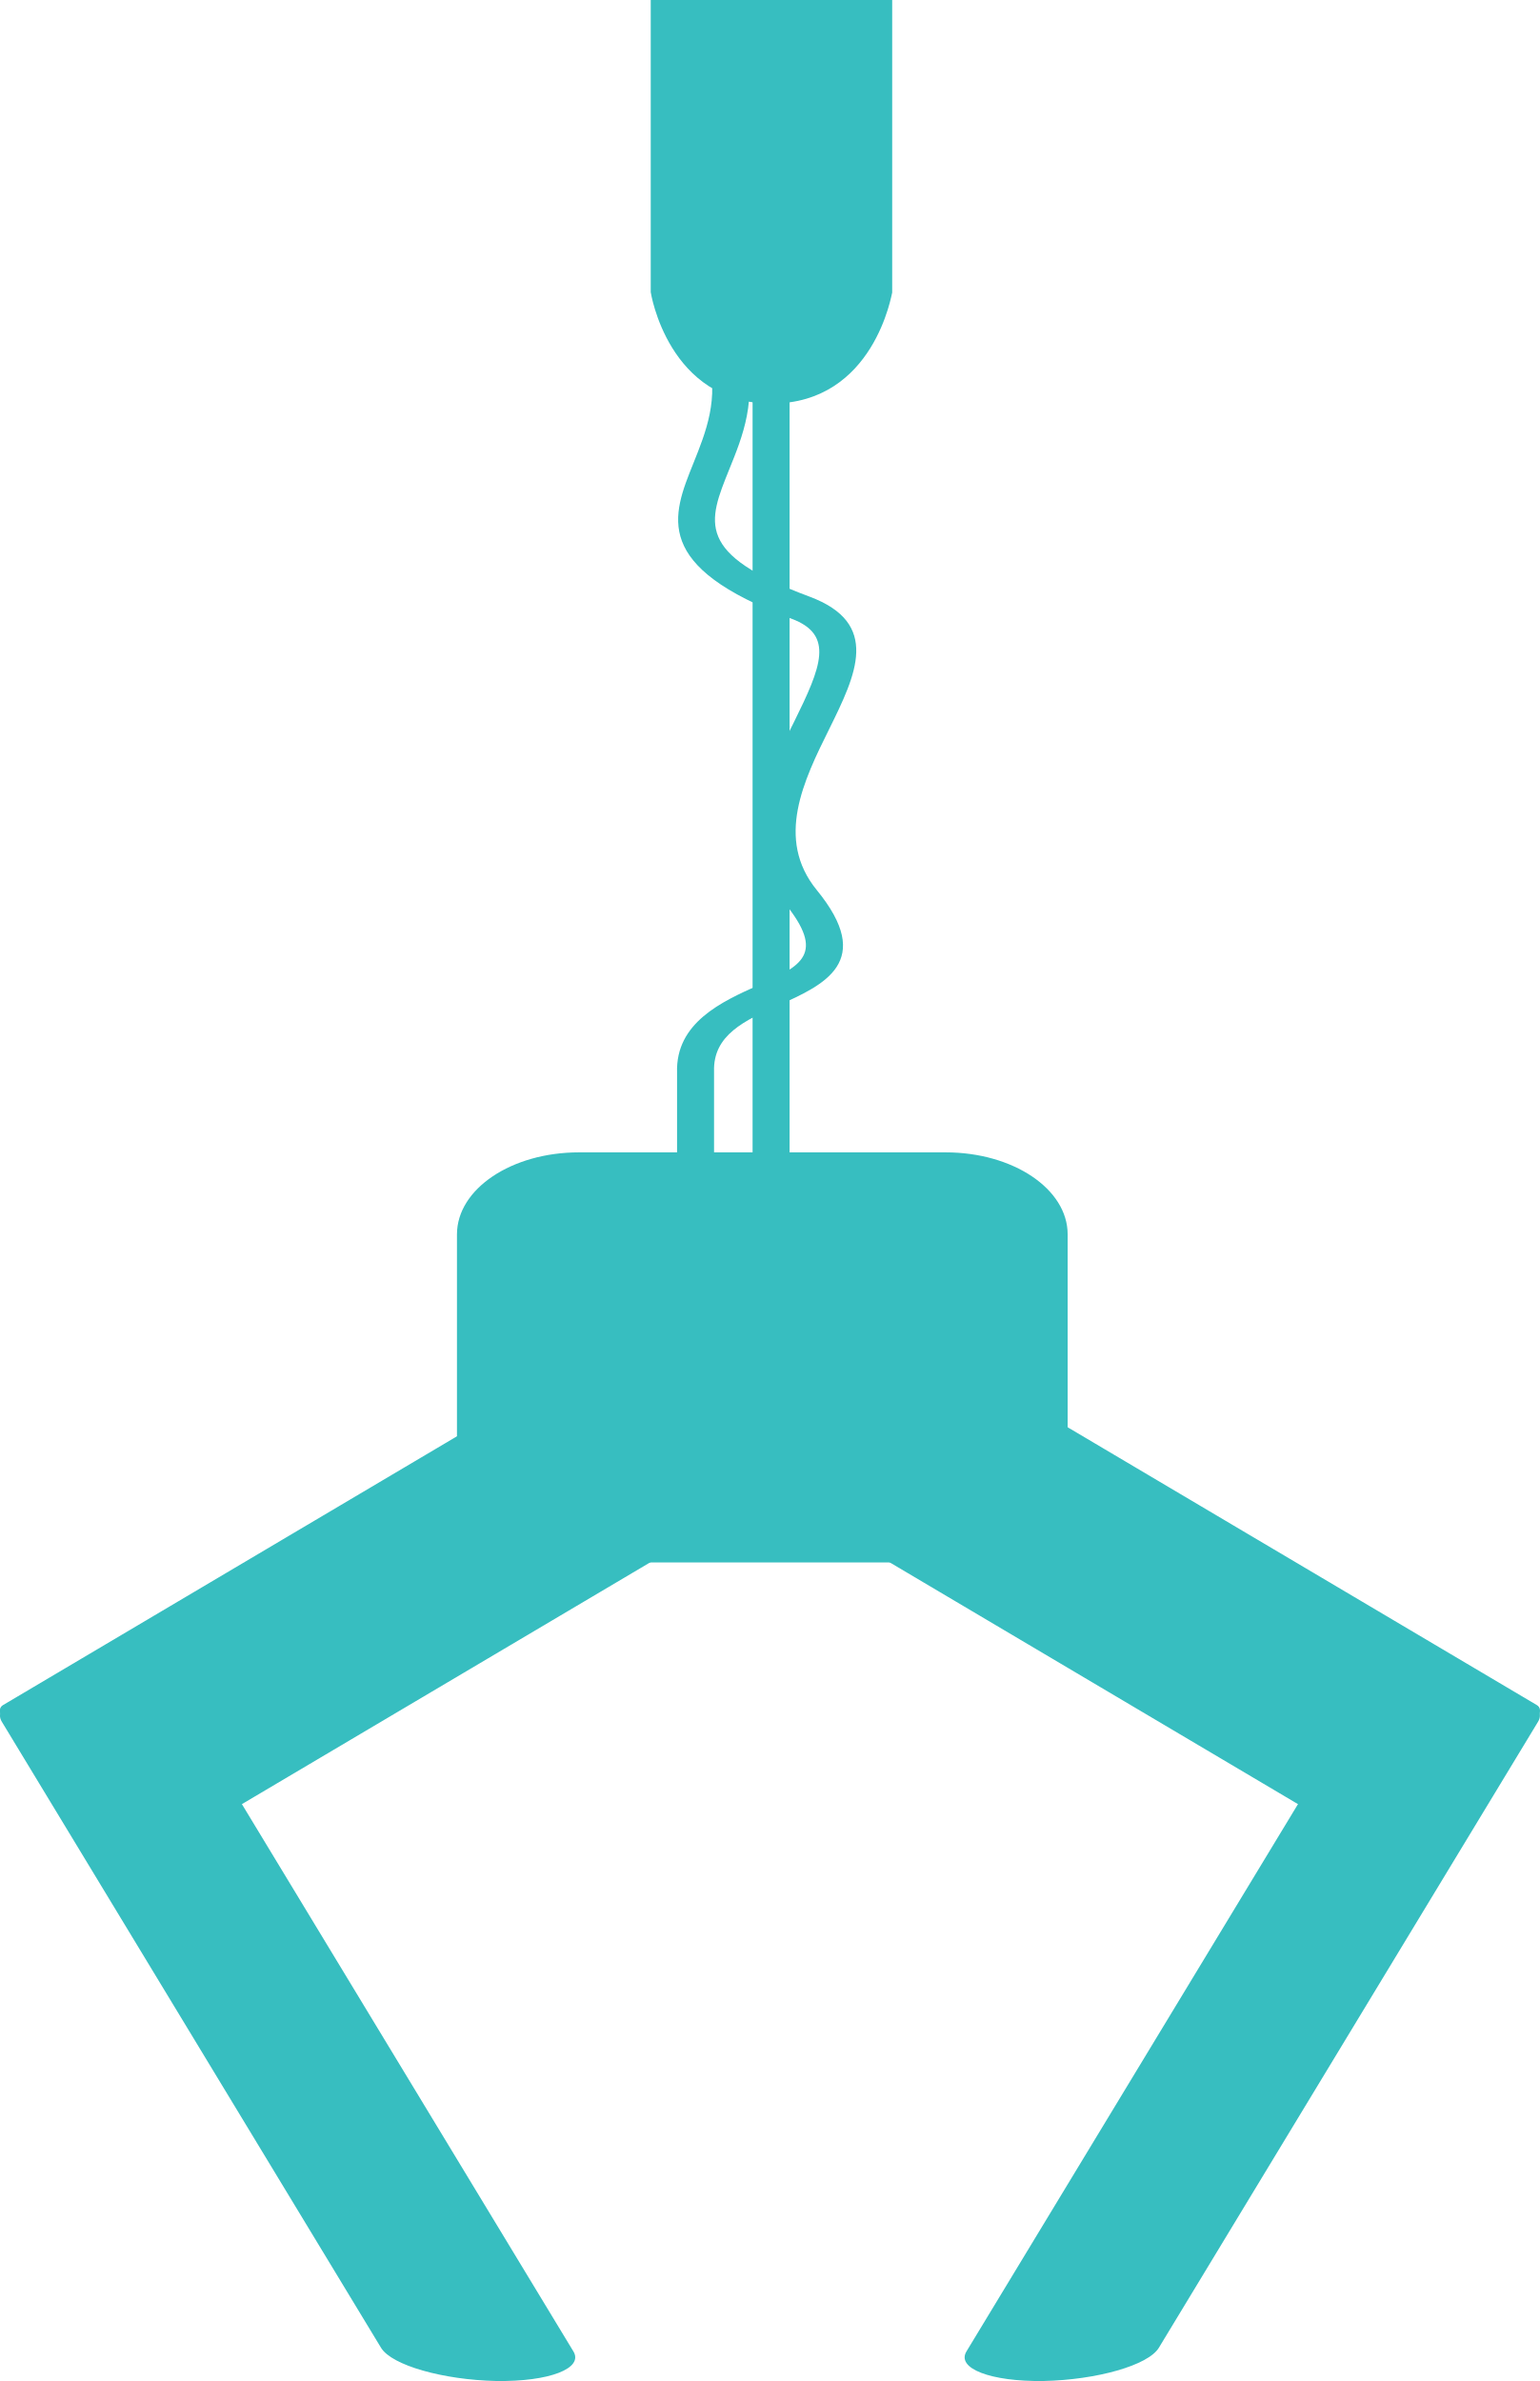
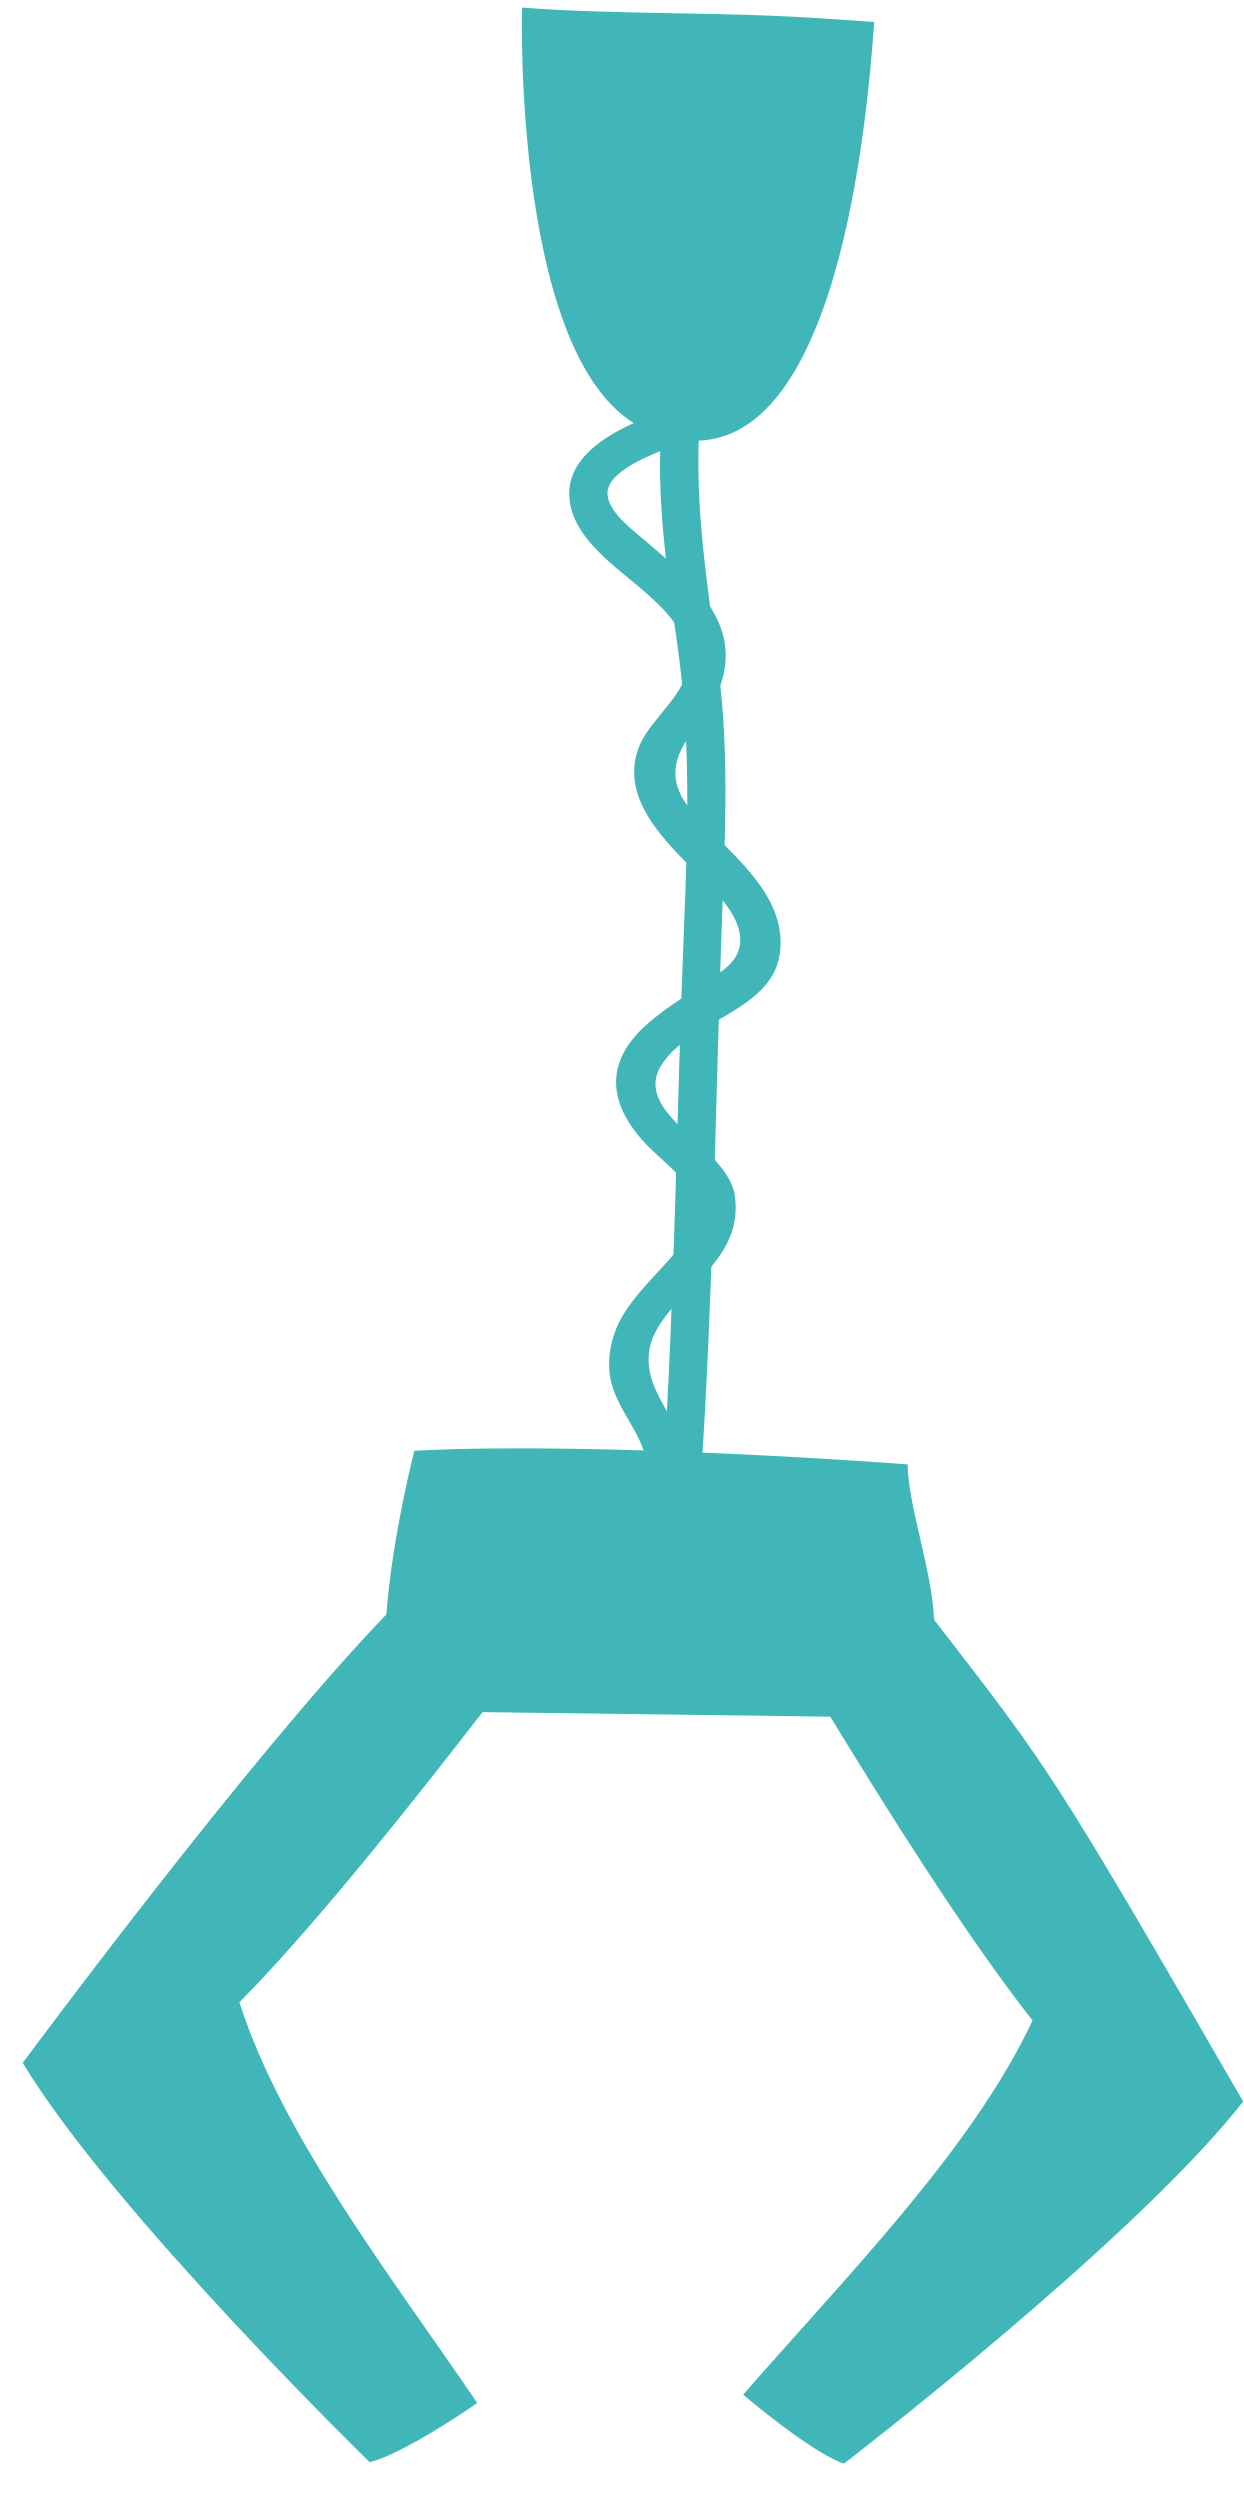
- <svg xmlns="http://www.w3.org/2000/svg" version="1.1" id="Layer_1" x="0px" y="0px" width="403.7px" height="624.2px" viewBox="0 0 403.7 624.2" enable-background="new 0 0 403.7 624.2" xml:space="preserve">
+ <svg xmlns="http://www.w3.org/2000/svg" version="1.1" id="Layer_1" x="0px" y="0px" width="164.1px" height="330px" viewBox="0 0 164.1 330" enable-background="new 0 0 164.1 330" xml:space="preserve">
  <g>
+     <path fill="#40B6B8" d="M123.3,213.8c-0.3-6.7-3.4-14.9-3.5-20.5c0,0-40.2-3.1-65.1-1.8c0,0-2.9,11.1-3.7,21.6   c-18.3,19-48,59.2-48,59.2C14.9,292,48.8,325,48.8,325c4.6-1.1,14.2-7.8,14.2-7.8c-11.2-16.5-25.7-35.1-31.4-52.9   c10.3-10.4,23.8-27.6,32.1-38.3l45.9,0.6c7,11.5,18,29.1,26.7,40.1c-8,17.1-24.9,34.1-38.2,49.4c0,0,8.9,7.6,13.3,9.1   c0,0,38.3-29.4,52.7-47.8C138.7,233.5,138.6,233.6,123.3,213.8z" />
    <g>
-       <g>
-         <path fill="#37BEC0" d="M202.2,105.8c-27.1,0-31.6-29.2-31.6-29.2V0l63.3,0v76.7C233.8,76.7,229.3,105.8,202.2,105.8" />
-       </g>
-       <g>
-         <path fill="#37BEC0" d="M187.2,305.3h-9.7v-24.1c-0.4-13.1,11.7-18.6,21.3-22.9c11.2-5,17.9-8.1,6.8-21.7     c-13-15.9-4.4-33.4,2.6-47.4c7.1-14.4,10.6-22.8-0.7-27c-36.7-13.7-31.3-26.9-25.7-40.8c3.2-8,6.9-17,3.7-27.9l9.5-1.3     c3.7,12.3-0.3,22.2-3.8,30.8c-5.6,13.9-9.1,22.2,21,33.4c18.8,7,12.2,20.5,5.2,34.7c-6.7,13.5-14.2,28.8-3.3,42.2     c15.4,18.8,1.9,24.9-9.9,30.2c-8.9,4-17.3,7.8-17,17.4V305.3z" />
-       </g>
-       <g>
-         <rect x="197.3" y="99.1" fill="#37BEC0" width="9.7" height="206.2" />
-       </g>
+       <path fill="#40B6B8" d="M87.6,53c-1.3,10.8,0.3,21.4,1.8,32c1.8,12.6,1.4,24.5,0.9,37.2c-1,24.4-1.2,48.8-2.8,73.2    c-0.2,3.2,4.8,3.2,5,0c1.6-23.7,1.9-47.5,2.7-71.2c0.4-12.2,1.2-24-0.4-36.1c-1.5-11.7-3.5-23.2-2.2-35C93,49.8,87.9,49.8,87.6,53    L87.6,53z" />
    </g>
    <g>
-       <g>
-         <g>
-           <path fill="#37BEC0" d="M0.8,447c-3.6,2.1,4.7,11.4,18.4,20.6l0,0c13.8,9.3,27.9,15,31.5,12.9l129.7-76.8      c3.6-2.1-4.7-11.4-18.4-20.6l0,0c-13.8-9.3-27.9-15-31.5-12.9L0.8,447z" />
-         </g>
-         <g>
-           <path fill="#37BEC0" d="M50.9,452.3c-2.8-4.6-16.3-8.4-30.2-8.7l0,0c-13.9-0.2-23,3.3-20.2,7.8l99.4,164.1      c2.8,4.6,16.3,8.4,30.2,8.7l0,0c13.9,0.2,23-3.3,20.2-7.8L50.9,452.3z" />
-         </g>
-       </g>
-       <g>
-         <g>
-           <path fill="#37BEC0" d="M402.9,447c3.6,2.1-4.7,11.4-18.4,20.6l0,0c-13.8,9.3-27.9,15-31.5,12.9l-129.7-76.8      c-3.6-2.1,4.7-11.4,18.4-20.6l0,0c13.8-9.3,27.9-15,31.5-12.9L402.9,447z" />
-         </g>
-         <g>
-           <path fill="#37BEC0" d="M352.8,452.3c2.8-4.6,16.3-8.4,30.2-8.7l0,0c13.9-0.2,23,3.3,20.2,7.8l-99.4,164.1      c-2.8,4.6-16.3,8.4-30.2,8.7l0,0c-13.9,0.2-23-3.3-20.2-7.8L352.8,452.3z" />
-         </g>
-       </g>
-       <g>
-         <path fill="#37BEC0" d="M279.9,388.1c0,11.9-14.3,21.5-32,21.5h-96.1c-17.7,0-32-9.6-32-21.5v-64.5c0-11.9,14.3-21.5,32-21.5     h96.1c17.7,0,32,9.6,32,21.5V388.1z" />
-       </g>
+       <path fill="#40B6B8" d="M90.5,53.2c-5.3,1.9-16.3,5.3-15.3,12.9c0.7,5.6,7.2,9.4,11,13c2.5,2.3,4.6,4.9,4.6,8.5    c0,3.7-4.7,7.2-6.2,10.4c-3.7,8,5,14.6,9.7,19.6c3.1,3.3,5.3,7.4,1.1,10.5c-3.3,2.5-7,4.4-10.1,7.2c-6.6,5.9-4.2,12.1,1.5,17.2    c2.9,2.7,6.9,5.8,4.4,10c-2.4,4-6.4,6.9-8.9,11c-1.8,2.9-2.5,6.8-1.3,10c1.5,4.3,6,8.3,3.9,13.2c-1.2,2.9,3.1,5.5,4.3,2.5    c1.5-3.4,1.6-6.7,0.2-10.2c-1.6-3.7-4.3-6.5-3.7-10.7c0.6-4.3,5.6-8,8.2-11.1c2.4-2.9,3.6-5.7,3.1-9.4c-1-6.5-13.7-10.7-9.7-17.2    c3.6-5.8,14.4-7.1,15.6-14.5c1.3-8-6.8-13.6-11.4-18.8c-3.5-4-2.8-7.3,0.2-11.1c2.3-3,4.1-5.9,4.1-9.8c-0.1-6.5-6.2-11.2-10.6-15    c-1.6-1.4-4.7-3.6-5-6c-0.5-3.9,9.4-6.7,11.7-7.5C94.9,57,93.6,52.1,90.5,53.2L90.5,53.2z" />
    </g>
+     <path fill="#40B6B8" d="M85.5,56.8c24.6,10.3,28.9-40.1,29.9-53.9l-5.9-0.4C95.8,1.5,81.9,2,68.9,1C68.9,1,67.6,49.3,85.5,56.8z" />
  </g>
</svg>
